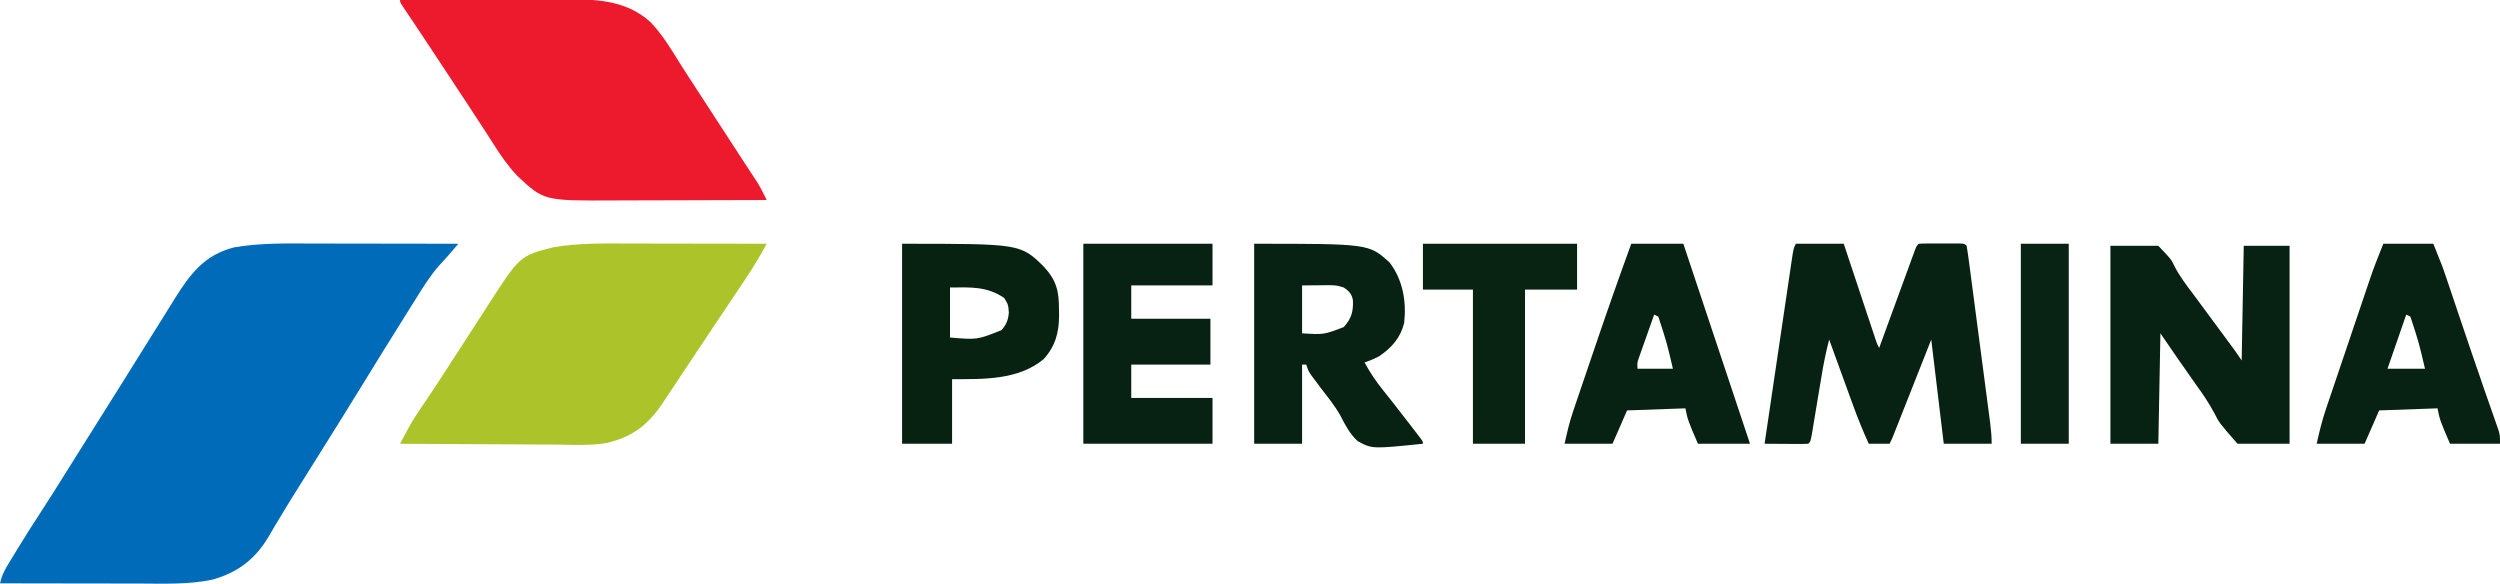
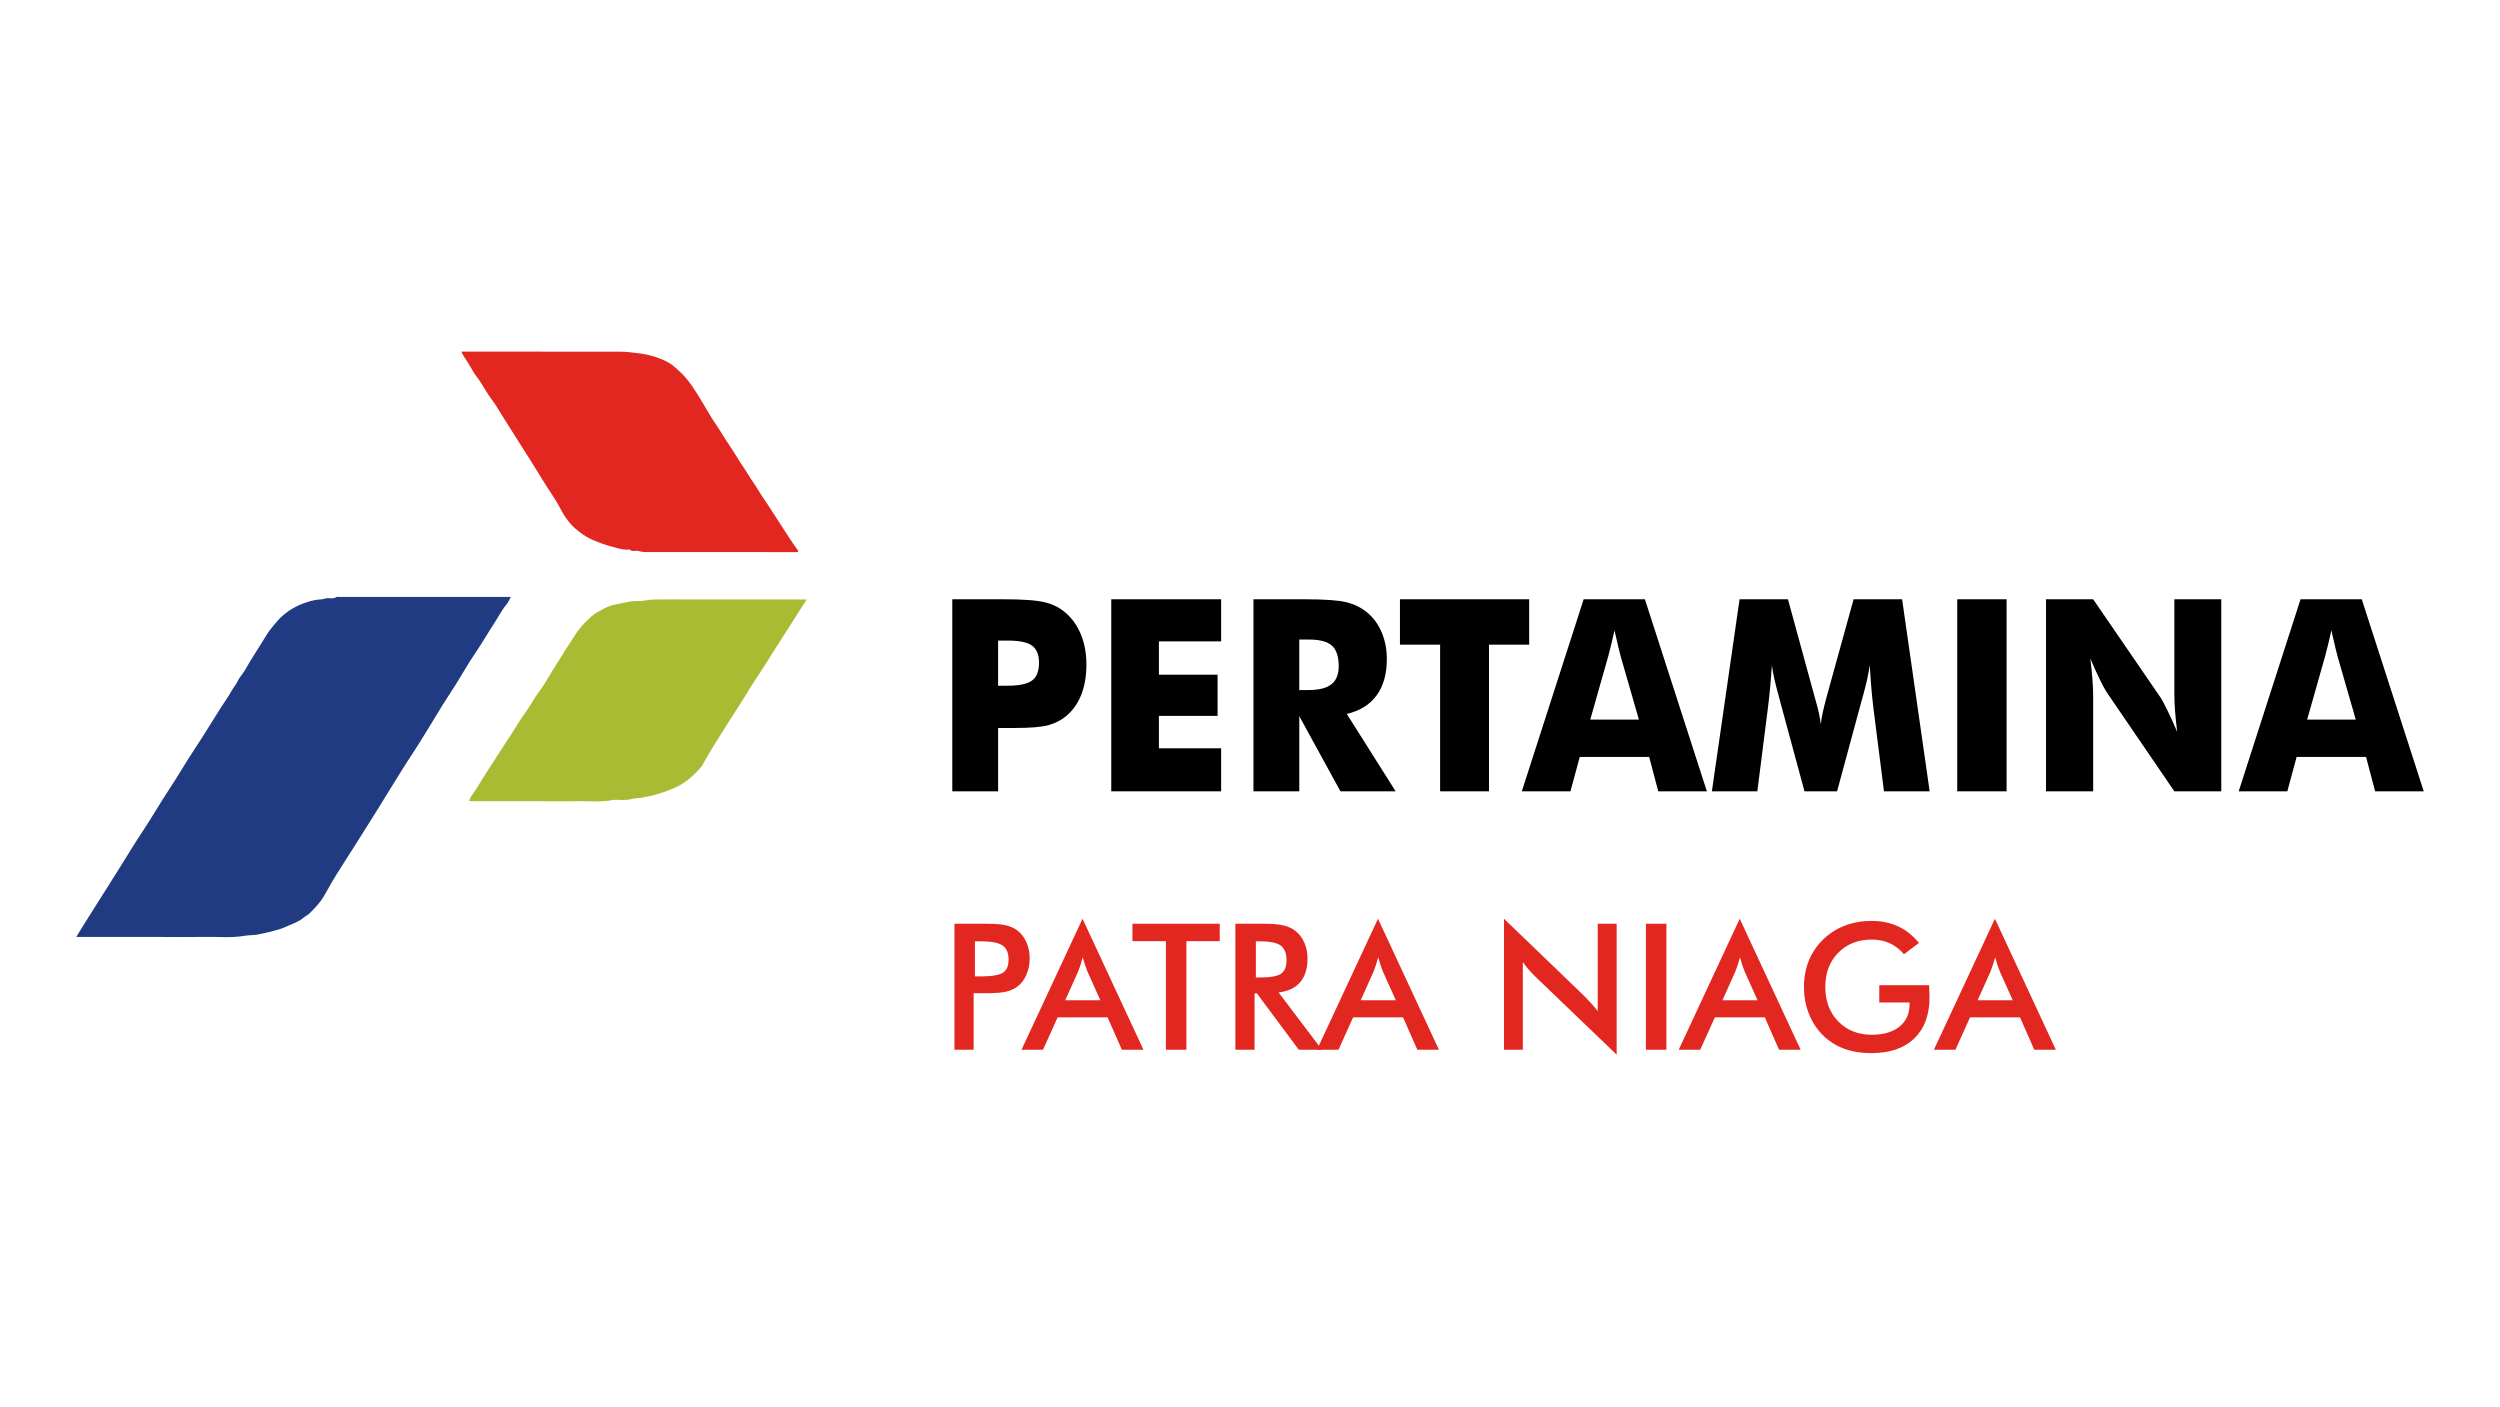
- <svg xmlns="http://www.w3.org/2000/svg" version="1.1" width="1200" height="280">
-   <path d="M0 0 C1.999 0.002 3.998 0.003 5.998 0.004 C11.217 0.008 16.437 0.018 21.656 0.029 C26.999 0.039 32.342 0.044 37.686 0.049 C48.138 0.059 58.59 0.077 69.043 0.098 C68.081 1.224 67.118 2.35 66.156 3.476 C65.62 4.103 65.084 4.731 64.531 5.377 C62.973 7.179 61.355 8.918 59.73 10.66 C55.376 15.657 51.942 21.217 48.454 26.83 C46.875 29.367 45.286 31.897 43.695 34.426 C36.406 46.036 29.202 57.698 22.027 69.379 C15.709 79.659 9.317 89.892 2.911 100.117 C0.378 104.16 -2.154 108.204 -4.683 112.25 C-5.94 114.259 -7.199 116.267 -8.46 118.274 C-11.518 123.15 -14.534 128.043 -17.473 132.992 C-18.322 134.408 -18.322 134.408 -19.189 135.853 C-20.241 137.611 -21.282 139.376 -22.307 141.149 C-28.64 151.673 -37.095 157.962 -48.832 161.285 C-60.388 163.754 -72.315 163.229 -84.062 163.195 C-85.997 163.193 -87.932 163.192 -89.867 163.191 C-94.925 163.187 -99.984 163.177 -105.042 163.166 C-110.218 163.156 -115.393 163.152 -120.568 163.146 C-130.698 163.136 -140.827 163.119 -150.957 163.098 C-150.236 159.991 -149.273 157.669 -147.621 154.93 C-147.14 154.128 -146.659 153.327 -146.163 152.501 C-145.641 151.646 -145.12 150.791 -144.582 149.91 C-144.04 149.015 -143.499 148.12 -142.941 147.198 C-139.169 141 -135.284 134.883 -131.313 128.811 C-127.3 122.666 -123.402 116.452 -119.52 110.223 C-115.019 103.001 -110.509 95.787 -105.957 88.598 C-101.497 81.549 -97.064 74.484 -92.645 67.41 C-92.019 66.408 -91.393 65.406 -90.748 64.374 C-87.491 59.159 -84.237 53.943 -80.984 48.727 C-77.856 43.71 -74.72 38.699 -71.579 33.69 C-70.144 31.397 -68.719 29.098 -67.297 26.797 C-59.801 14.753 -52.923 5.483 -38.645 1.848 C-25.889 -0.394 -12.898 -0.036 0 0 Z " fill="#006BB8" transform="translate(150.957,116.9023)" />
-   <path d="M0 0 C12.31 -0.07 24.619 -0.123 36.929 -0.155 C42.646 -0.171 48.362 -0.192 54.079 -0.226 C59.603 -0.259 65.128 -0.277 70.652 -0.285 C72.752 -0.29 74.852 -0.301 76.952 -0.317 C92.597 -0.434 108.137 -0.477 120.312 10.688 C126.009 16.667 130.166 23.635 134.507 30.617 C137.076 34.717 139.73 38.761 142.375 42.812 C143.474 44.502 144.573 46.193 145.672 47.883 C146.781 49.589 147.891 51.294 149 53 C152.283 58.047 155.565 63.095 158.844 68.145 C160.942 71.375 163.047 74.601 165.156 77.824 C166.146 79.341 167.135 80.858 168.125 82.375 C168.799 83.4 168.799 83.4 169.487 84.446 C170.116 85.412 170.116 85.412 170.758 86.398 C171.12 86.952 171.483 87.505 171.856 88.076 C173.384 90.646 174.672 93.322 176 96 C164.342 96.047 152.685 96.082 141.027 96.104 C135.613 96.114 130.199 96.128 124.785 96.151 C119.552 96.173 114.32 96.185 109.087 96.19 C107.099 96.193 105.11 96.201 103.122 96.211 C69.027 96.39 69.027 96.39 56.242 84.344 C51.919 79.793 48.49 74.827 45.141 69.551 C44.164 68.027 43.186 66.505 42.208 64.982 C41.43 63.771 41.43 63.771 40.636 62.535 C37.764 58.085 34.849 53.664 31.934 49.242 C31.323 48.316 30.712 47.389 30.083 46.434 C28.832 44.537 27.581 42.64 26.329 40.743 C24.436 37.872 22.543 35.001 20.65 32.129 C19.412 30.25 18.173 28.371 16.934 26.492 C16.338 25.589 15.742 24.685 15.128 23.754 C12.389 19.604 9.642 15.459 6.872 11.329 C6.399 10.625 5.927 9.92 5.44 9.194 C4.569 7.897 3.696 6.601 2.82 5.307 C0 1.109 0 1.109 0 0 Z " fill="#ED1A2E" transform="translate(192,0)" />
-   <path d="M0 0 C1.887 0.002 3.774 0.003 5.661 0.004 C10.585 0.008 15.509 0.018 20.432 0.029 C25.474 0.039 30.515 0.044 35.557 0.049 C45.417 0.059 55.277 0.077 65.137 0.098 C61.934 6.046 58.509 11.747 54.734 17.348 C53.968 18.494 53.968 18.494 53.186 19.663 C51.527 22.144 49.863 24.621 48.199 27.098 C47.042 28.824 45.886 30.552 44.73 32.279 C42.958 34.926 41.185 37.574 39.411 40.22 C35.484 46.079 31.572 51.948 27.672 57.824 C26.663 59.342 25.655 60.861 24.646 62.379 C23.215 64.533 21.785 66.687 20.357 68.843 C19.049 70.817 17.738 72.79 16.426 74.762 C16.048 75.334 15.67 75.906 15.28 76.496 C8.327 86.927 0.678 92.895 -11.722 95.733 C-19.79 97.106 -28.201 96.572 -36.352 96.488 C-38.508 96.481 -40.664 96.475 -42.82 96.471 C-48.454 96.456 -54.088 96.417 -59.721 96.372 C-65.487 96.331 -71.252 96.313 -77.018 96.293 C-88.3 96.25 -99.581 96.182 -110.863 96.098 C-109.913 94.34 -108.961 92.583 -108.008 90.826 C-107.478 89.847 -106.948 88.869 -106.402 87.861 C-104.524 84.488 -102.48 81.347 -100.301 78.16 C-99.432 76.878 -98.565 75.596 -97.699 74.312 C-97.014 73.299 -97.014 73.299 -96.315 72.265 C-93.644 68.278 -91.037 64.249 -88.426 60.223 C-87.876 59.375 -87.325 58.527 -86.758 57.654 C-83.68 52.908 -80.61 48.158 -77.544 43.404 C-75.757 40.636 -73.963 37.873 -72.167 35.11 C-71.296 33.765 -70.428 32.418 -69.563 31.069 C-53.428 5.911 -53.428 5.911 -37.551 1.848 C-25.156 -0.336 -12.535 -0.037 0 0 Z " fill="#ACC429" transform="translate(302.8633,116.9023)" />
-   <path d="M0 0 C7.59 0 15.18 0 23 0 C24.143 3.442 25.287 6.884 26.465 10.43 C27.57 13.753 28.675 17.075 29.781 20.398 C30.551 22.712 31.32 25.027 32.089 27.341 C33.192 30.663 34.297 33.984 35.402 37.305 C35.747 38.344 36.092 39.384 36.447 40.455 C36.768 41.416 37.088 42.377 37.418 43.367 C37.7 44.215 37.982 45.063 38.272 45.937 C38.961 48.025 38.961 48.025 40 50 C40.223 49.388 40.447 48.777 40.677 48.146 C42.993 41.803 45.313 35.461 47.635 29.12 C48.503 26.75 49.369 24.381 50.234 22.01 C51.475 18.612 52.72 15.214 53.965 11.816 C54.353 10.75 54.742 9.683 55.142 8.584 C55.503 7.603 55.863 6.622 56.234 5.612 C56.71 4.309 56.71 4.309 57.196 2.98 C58 1 58 1 59 0 C60.623 -0.099 62.249 -0.131 63.875 -0.133 C64.86 -0.134 65.845 -0.135 66.859 -0.137 C67.896 -0.133 68.932 -0.129 70 -0.125 C71.555 -0.131 71.555 -0.131 73.141 -0.137 C74.125 -0.135 75.11 -0.134 76.125 -0.133 C77.035 -0.132 77.945 -0.131 78.883 -0.129 C81 0 81 0 82 1 C82.455 3.801 82.852 6.591 83.215 9.404 C83.391 10.726 83.391 10.726 83.57 12.074 C83.959 15.003 84.341 17.933 84.723 20.863 C84.99 22.893 85.258 24.922 85.525 26.951 C86.087 31.212 86.646 35.473 87.202 39.735 C87.916 45.2 88.636 50.664 89.358 56.129 C89.912 60.322 90.463 64.517 91.013 68.711 C91.277 70.726 91.542 72.74 91.808 74.755 C92.179 77.572 92.547 80.39 92.914 83.208 C93.08 84.461 93.08 84.461 93.25 85.738 C93.697 89.201 94 92.502 94 96 C86.41 96 78.82 96 71 96 C69.02 79.5 67.04 63 65 46 C63.64 49.442 62.28 52.884 60.879 56.43 C59.565 59.753 58.251 63.075 56.937 66.398 C56.022 68.712 55.108 71.027 54.193 73.341 C52.881 76.663 51.568 79.984 50.254 83.305 C49.843 84.344 49.433 85.384 49.01 86.455 C48.63 87.416 48.25 88.377 47.858 89.367 C47.522 90.215 47.187 91.063 46.842 91.937 C46 94 46 94 45 96 C41.7 96 38.4 96 35 96 C32.172 89.796 29.646 83.562 27.328 77.152 C27.001 76.255 26.674 75.358 26.336 74.433 C25.305 71.602 24.277 68.77 23.25 65.938 C22.546 64.003 21.841 62.069 21.137 60.135 C19.421 55.424 17.71 50.713 16 46 C14.452 51.873 13.29 57.723 12.309 63.715 C12.001 65.553 11.693 67.391 11.385 69.229 C10.907 72.101 10.431 74.974 9.956 77.847 C9.494 80.637 9.026 83.426 8.559 86.215 C8.417 87.081 8.275 87.948 8.129 88.841 C7.113 94.887 7.113 94.887 6 96 C4.438 96.087 2.873 96.107 1.309 96.098 C0.364 96.094 -0.58 96.091 -1.553 96.088 C-2.546 96.08 -3.539 96.071 -4.562 96.062 C-5.56 96.058 -6.557 96.053 -7.584 96.049 C-10.056 96.037 -12.528 96.021 -15 96 C-13.196 83.778 -11.388 71.556 -9.576 59.335 C-8.734 53.661 -7.894 47.987 -7.057 42.312 C-6.249 36.839 -5.439 31.367 -4.625 25.895 C-4.315 23.803 -4.006 21.712 -3.698 19.62 C-3.268 16.698 -2.834 13.777 -2.399 10.856 C-2.271 9.984 -2.144 9.112 -2.013 8.214 C-1.114 2.228 -1.114 2.228 0 0 Z " fill="#072212" transform="translate(862,117)" />
-   <path d="M0 0 C7.59 0 15.18 0 23 0 C29.191 6.47 29.191 6.47 30.707 9.695 C33.211 14.594 36.431 18.816 39.75 23.188 C40.94 24.794 42.127 26.402 43.312 28.012 C43.913 28.824 44.514 29.637 45.133 30.474 C48.341 34.814 51.546 39.157 54.75 43.5 C55.347 44.307 55.943 45.114 56.558 45.946 C57.111 46.696 57.664 47.446 58.234 48.219 C58.721 48.878 59.208 49.537 59.71 50.217 C60.844 51.785 61.927 53.39 63 55 C63.33 36.85 63.66 18.7 64 0 C71.26 0 78.52 0 86 0 C86 31.35 86 62.7 86 95 C77.75 95 69.5 95 61 95 C52.269 85.012 52.269 85.012 49.992 80.52 C47.293 75.445 44.212 70.875 40.812 66.25 C35.096 58.245 29.573 50.107 24 42 C23.67 59.49 23.34 76.98 23 95 C15.41 95 7.82 95 0 95 C0 63.65 0 32.3 0 0 Z " fill="#072212" transform="translate(1013,118)" />
-   <path d="M0 0 C55.078 0 55.078 0 65 9 C71.383 17.267 73.152 27.781 72 38 C70.183 45.22 66.067 49.847 60 54 C57.681 55.227 55.482 56.121 53 57 C55.621 61.807 58.484 66.119 61.938 70.375 C62.902 71.584 63.866 72.794 64.828 74.004 C65.337 74.642 65.845 75.28 66.369 75.938 C69.345 79.701 72.268 83.505 75.188 87.312 C75.764 88.06 76.341 88.807 76.935 89.578 C77.466 90.27 77.996 90.962 78.543 91.676 C79.018 92.294 79.492 92.912 79.981 93.548 C81 95 81 95 81 96 C56.609 98.506 56.609 98.506 49.674 94.736 C45.914 91.291 43.675 86.95 41.369 82.457 C38.818 77.879 35.498 73.836 32.312 69.688 C31.114 68.092 29.922 66.492 28.738 64.887 C28.233 64.208 27.728 63.53 27.208 62.831 C26 61 26 61 25 58 C24.34 58 23.68 58 23 58 C23 70.54 23 83.08 23 96 C15.41 96 7.82 96 0 96 C0 64.32 0 32.64 0 0 Z M23 20 C23 27.59 23 35.18 23 43 C33.484 43.638 33.484 43.638 43 40 C46.745 35.861 47.641 32.48 47.395 27.055 C46.81 24.011 45.515 22.724 43 21 C40.293 20.098 38.762 19.881 35.988 19.902 C35.305 19.905 34.623 19.907 33.919 19.91 C33.059 19.919 32.199 19.928 31.312 19.938 C28.569 19.958 25.826 19.979 23 20 Z " fill="#072212" transform="translate(602,117)" />
-   <path d="M0 0 C20.46 0 40.92 0 62 0 C62 6.6 62 13.2 62 20 C49.13 20 36.26 20 23 20 C23 25.28 23 30.56 23 36 C35.54 36 48.08 36 61 36 C61 43.26 61 50.52 61 58 C48.46 58 35.92 58 23 58 C23 63.28 23 68.56 23 74 C35.87 74 48.74 74 62 74 C62 81.26 62 88.52 62 96 C41.54 96 21.08 96 0 96 C0 64.32 0 32.64 0 0 Z " fill="#072213" transform="translate(520,117)" />
-   <path d="M0 0 C8.25 0 16.5 0 25 0 C35.667 32 46.333 64 57 96 C48.75 96 40.5 96 32 96 C27.125 84.625 27.125 84.625 26 79 C16.76 79.33 7.52 79.66 -2 80 C-4.31 85.28 -6.62 90.56 -9 96 C-16.59 96 -24.18 96 -32 96 C-30.804 90.619 -29.729 85.811 -27.988 80.684 C-27.597 79.524 -27.206 78.364 -26.802 77.169 C-26.382 75.937 -25.961 74.706 -25.527 73.438 C-25.081 72.12 -24.634 70.803 -24.188 69.486 C-23.252 66.724 -22.313 63.964 -21.371 61.205 C-20.192 57.75 -19.02 54.293 -17.849 50.836 C-12.085 33.82 -6.137 16.886 0 0 Z M11 34 C9.659 37.768 8.329 41.54 7 45.312 C6.618 46.384 6.237 47.456 5.844 48.561 C5.483 49.589 5.122 50.617 4.75 51.676 C4.247 53.098 4.247 53.098 3.734 54.548 C2.857 57.052 2.857 57.052 3 60 C8.61 60 14.22 60 20 60 C17.034 47.342 17.034 47.342 13 35 C12.34 34.67 11.68 34.34 11 34 Z " fill="#072212" transform="translate(783,117)" />
-   <path d="M0 0 C7.92 0 15.84 0 24 0 C28.5 11.249 28.5 11.249 29.84 15.217 C30.145 16.115 30.45 17.013 30.764 17.939 C31.08 18.879 31.397 19.82 31.723 20.789 C32.065 21.799 32.407 22.81 32.76 23.85 C33.864 27.108 34.963 30.366 36.062 33.625 C37.582 38.12 39.103 42.615 40.625 47.109 C41.187 48.77 41.187 48.77 41.76 50.464 C43.999 57.075 46.264 63.675 48.562 70.266 C48.956 71.397 48.956 71.397 49.358 72.551 C50.548 75.972 51.745 79.391 52.951 82.807 C53.361 83.982 53.77 85.157 54.191 86.367 C54.544 87.369 54.897 88.37 55.26 89.402 C56 92 56 92 56 96 C48.08 96 40.16 96 32 96 C27.125 84.625 27.125 84.625 26 79 C16.76 79.33 7.52 79.66 -2 80 C-4.31 85.28 -6.62 90.56 -9 96 C-16.59 96 -24.18 96 -32 96 C-30.701 90.154 -29.369 84.686 -27.45 79.069 C-27.202 78.332 -26.955 77.596 -26.7 76.837 C-25.89 74.433 -25.074 72.031 -24.258 69.629 C-23.687 67.939 -23.117 66.25 -22.546 64.56 C-21.354 61.03 -20.158 57.501 -18.96 53.972 C-17.433 49.475 -15.913 44.974 -14.395 40.474 C-13.218 36.987 -12.039 33.502 -10.858 30.016 C-10.297 28.359 -9.737 26.701 -9.177 25.042 C-8.39 22.714 -7.6 20.387 -6.809 18.061 C-6.583 17.391 -6.358 16.721 -6.125 16.031 C-4.268 10.588 -2.145 5.363 0 0 Z M11 34 C8.03 42.58 5.06 51.16 2 60 C7.94 60 13.88 60 20 60 C17.034 47.342 17.034 47.342 13 35 C12.34 34.67 11.68 34.34 11 34 Z " fill="#072212" transform="translate(1144,117)" />
-   <path d="M0 0 C56.788 0 56.788 0 68.039 10.992 C74.202 17.714 75.345 22.853 75.312 31.812 C75.329 32.677 75.345 33.541 75.361 34.432 C75.367 42.537 73.516 49.301 67.934 55.398 C55.726 65.51 38.856 65 24 65 C24 75.23 24 85.46 24 96 C16.08 96 8.16 96 0 96 C0 64.32 0 32.64 0 0 Z M23 21 C23 28.92 23 36.84 23 45 C36.021 46.124 36.021 46.124 47.688 41.484 C50.075 38.784 50.951 36.588 51.25 33 C50.938 29.175 50.938 29.175 49 26 C40.651 20.381 32.862 20.899 23 21 Z " fill="#082212" transform="translate(433,117)" />
-   <path d="M0 0 C24.42 0 48.84 0 74 0 C74 7.26 74 14.52 74 22 C65.75 22 57.5 22 49 22 C49 46.42 49 70.84 49 96 C40.75 96 32.5 96 24 96 C24 71.58 24 47.16 24 22 C16.08 22 8.16 22 0 22 C0 14.74 0 7.48 0 0 Z " fill="#082312" transform="translate(683,117)" />
-   <path d="M0 0 C7.59 0 15.18 0 23 0 C23 31.68 23 63.36 23 96 C15.41 96 7.82 96 0 96 C0 64.32 0 32.64 0 0 Z " fill="#082213" transform="translate(970,117)" />
+ <svg xmlns="http://www.w3.org/2000/svg" version="1.1" id="Layer_1" x="0px" y="0px" viewBox="0 0 1920 1080" style="enable-background:new 0 0 1920 1080;" xml:space="preserve">
+   <style type="text/css">
+ 	.st0{fill:#213B83;}
+ 	.st1{fill:#A9BB32;}
+ 	.st2{fill:#E22721;}
+ </style>
+   <g>
+     <path class="st0" d="M58.56,719.58c4.33-6.99,8.11-13.29,12.09-19.45c7.34-11.36,14.36-22.96,21.65-34.35   c5.72-8.93,11.08-18.11,16.96-26.89c7.13-10.64,13.47-21.83,20.53-32.48c7.08-10.67,13.45-21.84,20.54-32.47   c6.7-10.05,12.85-20.47,19.38-30.63c2.71-4.22,5.72-8.26,8.11-12.68c1.41-2.61,3.42-4.7,4.67-7.46c1.28-2.82,3.51-5.13,5.18-7.75   c1.57-2.46,2.91-5.09,4.45-7.58c3.87-6.26,7.79-12.48,11.7-18.72c1.02-1.63,1.98-3.31,3.15-4.81c2.24-2.87,4.48-5.75,6.95-8.39   c6.06-6.5,13.5-10.75,21.57-13.38c3.56-1.16,7.36-2.08,11.23-2.23c1.95-0.07,3.81-1.12,5.88-0.94c1.98,0.18,4.01,0.34,5.9-0.85   c0.55-0.35,1.46-0.05,2.2-0.05c43.29,0,86.59,0,129.88,0c0.43,0,0.87,0,1.72,0c-1.16,2.08-1.92,4.15-3.23,5.68   c-3.67,4.28-6.19,9.41-9.26,14.11c-5.07,7.76-9.67,15.85-14.91,23.5c-5.21,7.61-9.74,15.74-14.65,23.59   c-3.6,5.75-7.4,11.36-10.97,17.13c-6.81,10.99-13.33,22.18-20.34,33.02c-4.08,6.32-8.26,12.56-12.19,18.99   c-6.29,10.29-12.63,20.54-19,30.77c-5.61,9-11.3,17.93-16.96,26.9c-5.58,8.84-11.35,17.55-16.64,26.58   c-2.51,4.29-4.69,8.85-7.55,12.85c-2.55,3.57-5.71,6.65-8.75,9.79c-1.19,1.22-2.86,1.89-4.17,3c-4.64,3.98-10.36,5.54-15.65,8.03   c-2.38,1.12-5.03,1.59-7.55,2.4c-3.88,1.26-7.92,1.78-11.86,2.75c-3.48,0.86-7.21,0.49-10.76,1.12   c-10.27,1.8-20.59,0.65-30.88,0.86c-10.56,0.22-21.13,0.05-31.69,0.05c-10.41,0-20.83,0-31.24,0s-20.83,0-31.24,0   C61.66,719.58,60.5,719.58,58.56,719.58z" />
+     <path class="st1" d="M619.51,460.37c-3.98,6.28-7.46,11.74-10.92,17.2c-4.96,7.84-10.03,15.59-14.98,23.44   c-3.77,5.98-7.48,12.05-11.44,17.89c-5.37,7.91-10.07,16.31-15.35,24.25c-4.65,7-8.98,14.21-13.5,21.29   c-4.89,7.66-9.7,15.37-13.97,23.46c-0.21,0.4-0.54,0.73-0.83,1.07c-5.77,6.7-12.12,12.46-20.16,15.98   c-4.1,1.8-8.23,3.37-12.49,4.65c-4.33,1.3-8.7,2.25-13.15,3.02c-2.42,0.42-4.92,0.29-7.21,0.93c-2.58,0.72-5.11,0.81-7.7,0.83   c-2.53,0.02-5.13-0.41-7.58,0.08c-8.93,1.8-17.92,0.6-26.87,0.83c-9.07,0.23-18.15,0.05-27.23,0.05c-8.93,0-17.86,0-26.78,0   c-9.08,0-18.15,0-27.23-0.01c-0.41,0-0.82-0.11-1.69-0.23c0.42-1.15,0.61-2.18,1.12-2.98c2.15-3.37,4.55-6.56,6.57-10.01   c3.35-5.73,7.07-11.19,10.62-16.76c4.75-7.47,9.62-14.87,14.47-22.27c3.23-4.94,6.1-10.17,9.6-14.87   c4.33-5.82,7.58-12.41,11.99-18.18c3.45-4.51,6.19-9.65,9.23-14.52c3.58-5.74,7.13-11.5,10.74-17.22c2.05-3.25,4.25-6.39,6.29-9.65   c4.15-6.63,8.01-10.55,13.12-15.2c2.88-2.62,6.17-4.14,9.37-5.91c3.07-1.69,6.37-2.75,9.84-3.46c3.18-0.65,6.37-1.25,9.52-1.94   c4.23-0.93,8.51-0.09,12.58-0.96c4.53-0.97,9-0.67,13.5-0.78c4.46-0.11,8.93-0.02,13.39-0.02c30.65,0,61.3,0,91.95,0   C615.81,460.37,617.26,460.37,619.51,460.37z" />
+     <path class="st2" d="M354.47,270.03c1.91,0,3.24,0,4.56,0c39.14,0,78.28-0.04,117.42,0.05c4.34,0.01,8.71,0.61,13,1.11   c4.4,0.51,8.91,1.29,13.18,2.72c5.27,1.77,10.53,3.72,14.96,7.47c2.04,1.73,4.03,3.53,5.94,5.41c5.76,5.64,10.01,12.58,14.27,19.49   c4.25,6.87,8.09,14.05,12.67,20.64c3.46,4.97,6.37,10.32,9.8,15.25c3.46,4.98,6.39,10.3,9.8,15.26c2.85,4.14,5.3,8.56,8.18,12.63   c2.82,3.99,5.11,8.33,7.88,12.29c5.07,7.26,9.63,14.88,14.55,22.23c4.04,6.03,7.73,12.34,12.13,18.1c0.14,0.18-0.01,0.61-0.05,1.34   c-0.97,0-1.96,0-2.94,0c-38.1,0-76.2,0.01-114.3-0.04c-1.96,0-3.93-0.54-5.88-0.93c-1.95-0.39-4.11,0.95-5.92-0.9   c-0.31-0.32-1.15-0.07-1.75-0.04c-4.04,0.19-7.87-1.22-11.68-2.18c-5.34-1.35-10.6-3.32-15.69-5.56   c-4.51-1.98-8.63-4.88-12.47-8.17c-5.49-4.69-9.26-10.73-12.66-17.25c-2.73-5.23-6.25-9.99-9.38-14.98   c-6.32-10.1-12.47-20.33-18.97-30.3c-5.3-8.14-10.26-16.52-15.56-24.65c-2.58-3.96-4.83-8.2-7.69-11.89   c-4.44-5.74-7.49-12.49-12.03-18.15c-2.26-2.81-3.83-6.25-5.77-9.37c-1.64-2.63-3.36-5.2-5.02-7.82   C354.85,271.44,354.79,270.97,354.47,270.03z" />
+     <g>
+       <path d="M766.54,607.74h-35.18v-147.5h39.22c15.36,0,26.15,0.81,32.36,2.42c6.21,1.61,11.48,4.37,15.8,8.26    c5.08,4.5,8.95,10.13,11.62,16.88c2.66,6.75,4,14.26,4,22.52c0,8.8-1.32,16.54-3.95,23.22c-2.63,6.68-6.52,12.17-11.66,16.47    c-3.89,3.22-8.47,5.54-13.73,6.95c-5.27,1.41-13.7,2.12-25.3,2.12h-6.4h-6.77V607.74z M766.54,526.63h7.15    c9.03,0,15.33-1.33,18.91-3.98c3.57-2.65,5.36-7.17,5.36-13.55c0-6.18-1.76-10.58-5.27-13.2c-3.51-2.62-9.72-3.93-18.62-3.93    h-7.53V526.63z" />
+       <path d="M853.45,607.74v-147.5h84.37v32.34h-47.78v25.59h45.06v31.63h-45.06v24.89h47.78v33.05H853.45z" />
+       <path d="M962.66,607.74v-147.5h39.22c15.36,0,26.07,0.76,32.12,2.27c6.05,1.51,11.27,4.05,15.66,7.61    c4.95,4.03,8.76,9.17,11.43,15.41c2.66,6.25,4,13.13,4,20.65c0,11.42-2.62,20.7-7.85,27.86c-5.24,7.15-12.87,11.91-22.9,14.26    l37.53,59.44h-42.42l-31.6-57.73v57.73H962.66z M997.84,529.96h6.96c8.09,0,14-1.48,17.73-4.43c3.73-2.95,5.6-7.59,5.6-13.9    c0-7.39-1.74-12.64-5.22-15.77c-3.48-3.12-9.33-4.69-17.54-4.69h-7.53V529.96z" />
+       <path d="M1106.01,607.74V495.1h-30.85v-34.86h99.24v34.86h-30.85v112.64H1106.01z" />
+       <path d="M1168.75,607.74l47.5-147.5h47.03l47.6,147.5h-37.34l-6.96-26.4h-53.33l-7.15,26.4H1168.75z M1221.33,552.63h37.34    l-14.02-48.66c-0.44-1.48-1.03-3.86-1.79-7.15c-0.75-3.29-1.73-7.52-2.92-12.69c-0.82,3.63-1.61,7.09-2.4,10.38    c-0.78,3.29-1.58,6.45-2.4,9.47L1221.33,552.63z" />
+       <path d="M1481.98,607.74h-35.09l-8.09-63.77c-0.56-4.5-1.08-9.5-1.55-15.01c-0.47-5.51-0.89-11.52-1.27-18.03    c-0.88,6.25-2.6,14.04-5.17,23.37c-0.56,1.95-0.97,3.39-1.22,4.33l-18.72,69.11h-25.02l-18.72-69.11    c-0.25-0.94-0.63-2.38-1.13-4.33c-2.63-9.34-4.36-17.09-5.17-23.27c-0.38,5.58-0.82,11.1-1.32,16.57    c-0.5,5.48-1.1,10.93-1.79,16.37l-8.09,63.77h-34.9l21.26-147.5h37.16l20.79,76.07c0.13,0.54,0.38,1.41,0.75,2.62    c1.94,6.78,3.17,12.59,3.67,17.43c0.25-2.62,0.72-5.52,1.41-8.71c0.69-3.19,1.63-7.03,2.82-11.54l20.98-75.86h37.25    L1481.98,607.74z" />
+       <path d="M1503.15,607.74v-147.5h37.91v147.5H1503.15z" />
+       <path d="M1571.34,607.74v-147.5h36.21l52.02,75.86c1,1.55,2.65,4.65,4.94,9.32c2.29,4.67,4.81,10.23,7.57,16.67    c-0.75-6.11-1.3-11.55-1.65-16.32c-0.35-4.77-0.52-9-0.52-12.69v-72.84h36.03v147.5h-36.03l-52.02-76.17    c-1.07-1.54-2.74-4.65-5.03-9.32c-2.29-4.67-4.78-10.16-7.48-16.47c0.75,6.18,1.3,11.65,1.65,16.42c0.34,4.77,0.52,9,0.52,12.69    v72.84H1571.34z" />
+       <path d="M1719.31,607.74l47.5-147.5h47.03l47.6,147.5h-37.34l-6.96-26.4h-53.33l-7.15,26.4H1719.31z M1771.89,552.63h37.34    l-14.02-48.66c-0.44-1.48-1.03-3.86-1.79-7.15c-0.75-3.29-1.73-7.52-2.92-12.69c-0.82,3.63-1.61,7.09-2.4,10.38    c-0.78,3.29-1.58,6.45-2.4,9.47L1771.89,552.63z" />
+     </g>
+     <g>
+       <path class="st2" d="M747.76,762.78v43.43h-14.74v-96.77h23.8c7.05,0,12.24,0.39,15.57,1.16c3.33,0.77,6.22,2.04,8.69,3.8    c3.04,2.25,5.42,5.28,7.14,9.09c1.72,3.81,2.58,8.01,2.58,12.59c0,4.58-0.86,8.81-2.58,12.69c-1.72,3.88-4.1,6.92-7.14,9.12    c-2.47,1.76-5.37,3.02-8.69,3.77c-3.33,0.75-8.52,1.12-15.57,1.12h-3.11H747.76z M748.75,749.89h4.03    c8.73,0,14.54-0.95,17.45-2.84c2.91-1.89,4.36-5.24,4.36-10.05c0-5.16-1.55-8.79-4.66-10.91c-3.11-2.11-8.82-3.17-17.15-3.17    h-4.03V749.89z" />
+       <path class="st2" d="M861.59,806.21l-10.97-24.92h-38.34l-11.24,24.92h-16.53l46.87-100.61l46.8,100.61H861.59z M818.09,768.2    h26.97l-9.91-22.08c-0.57-1.41-1.17-3.03-1.78-4.86c-0.62-1.83-1.23-3.87-1.85-6.11c-0.53,2.12-1.09,4.09-1.69,5.92    c-0.6,1.83-1.2,3.52-1.82,5.06L818.09,768.2z" />
+       <path class="st2" d="M911.16,722.79v83.42h-15.73v-83.42h-25.71v-13.35h67.03v13.35H911.16z" />
+       <path class="st2" d="M963.51,762.92v43.3h-14.74v-96.77h21.95c6.43,0,11.42,0.42,14.97,1.26s6.58,2.22,9.09,4.16    c3,2.34,5.31,5.35,6.94,9.06c1.63,3.7,2.45,7.76,2.45,12.16c0,7.76-1.87,13.83-5.62,18.21c-3.75,4.39-9.28,7.02-16.59,7.9    l33.31,44.02h-17.78l-32.19-43.3H963.51z M964.5,750.69h2.84c8.33,0,13.86-0.97,16.59-2.91c2.73-1.94,4.1-5.38,4.1-10.31    c0-5.33-1.47-9.09-4.4-11.27c-2.93-2.18-8.36-3.27-16.29-3.27h-2.84V750.69z" />
+       <path class="st2" d="M1088.51,806.21l-10.97-24.92h-38.34l-11.24,24.92h-16.53l46.87-100.61l46.8,100.61H1088.51z M1045.02,768.2    h26.97l-9.92-22.08c-0.57-1.41-1.17-3.03-1.78-4.86c-0.62-1.83-1.23-3.87-1.85-6.11c-0.53,2.12-1.09,4.09-1.69,5.92    c-0.59,1.83-1.2,3.52-1.82,5.06L1045.02,768.2z" />
+       <path class="st2" d="M1155.07,806.21V705.61l61.47,59.16c1.67,1.67,3.37,3.46,5.09,5.35c1.72,1.9,3.53,4.03,5.42,6.41v-67.09    h14.54v100.54l-62.73-60.22c-1.68-1.63-3.29-3.35-4.86-5.16c-1.56-1.81-3.05-3.7-4.46-5.69v67.29H1155.07z" />
+       <path class="st2" d="M1264.07,806.21v-96.77h15.73v96.77H1264.07z" />
+       <path class="st2" d="M1366.33,806.21l-10.97-24.92h-38.34l-11.24,24.92h-16.53l46.86-100.61l46.8,100.61H1366.33z M1322.84,768.2    h26.97l-9.92-22.08c-0.57-1.41-1.17-3.03-1.78-4.86c-0.62-1.83-1.23-3.87-1.85-6.11c-0.53,2.12-1.09,4.09-1.69,5.92    c-0.59,1.83-1.2,3.52-1.82,5.06L1322.84,768.2z" />
+       <path class="st2" d="M1443.27,756.64h38.34c0,0.66,0.02,1.59,0.07,2.78c0.13,3.13,0.2,5.24,0.2,6.35c0,13.62-3.9,24.19-11.7,31.73    s-18.8,11.3-32.98,11.3c-7.93,0-15.01-1.17-21.22-3.5c-6.21-2.34-11.66-5.86-16.33-10.58c-4.58-4.67-8.1-10.16-10.54-16.46    c-2.45-6.3-3.67-13.04-3.67-20.23c0-7.31,1.24-14.06,3.74-20.23c2.49-6.17,6.18-11.61,11.07-16.33    c4.72-4.63,10.25-8.15,16.59-10.58c6.34-2.42,13.13-3.64,20.36-3.64c7.62,0,14.44,1.39,20.46,4.16    c6.02,2.78,11.38,7.03,16.1,12.76l-11.5,8.66c-3.26-3.79-6.94-6.61-11.04-8.46c-4.1-1.85-8.68-2.78-13.75-2.78    c-10.49,0-19.05,3.36-25.68,10.08c-6.63,6.72-9.95,15.46-9.95,26.21c0,10.93,3.31,19.8,9.95,26.6    c6.63,6.81,15.24,10.21,25.81,10.21c8.99,0,16.06-2.09,21.22-6.28c5.16-4.19,7.73-9.89,7.73-17.12v-1.39h-23.27V756.64z" />
+       <path class="st2" d="M1562.32,806.21l-10.97-24.92h-38.34l-11.24,24.92h-16.53l46.86-100.61l46.8,100.61H1562.32z M1518.82,768.2    h26.97l-9.92-22.08c-0.57-1.41-1.17-3.03-1.78-4.86c-0.62-1.83-1.23-3.87-1.85-6.11c-0.53,2.12-1.09,4.09-1.69,5.92    c-0.59,1.83-1.2,3.52-1.82,5.06L1518.82,768.2z" />
+     </g>
+   </g>
</svg>
